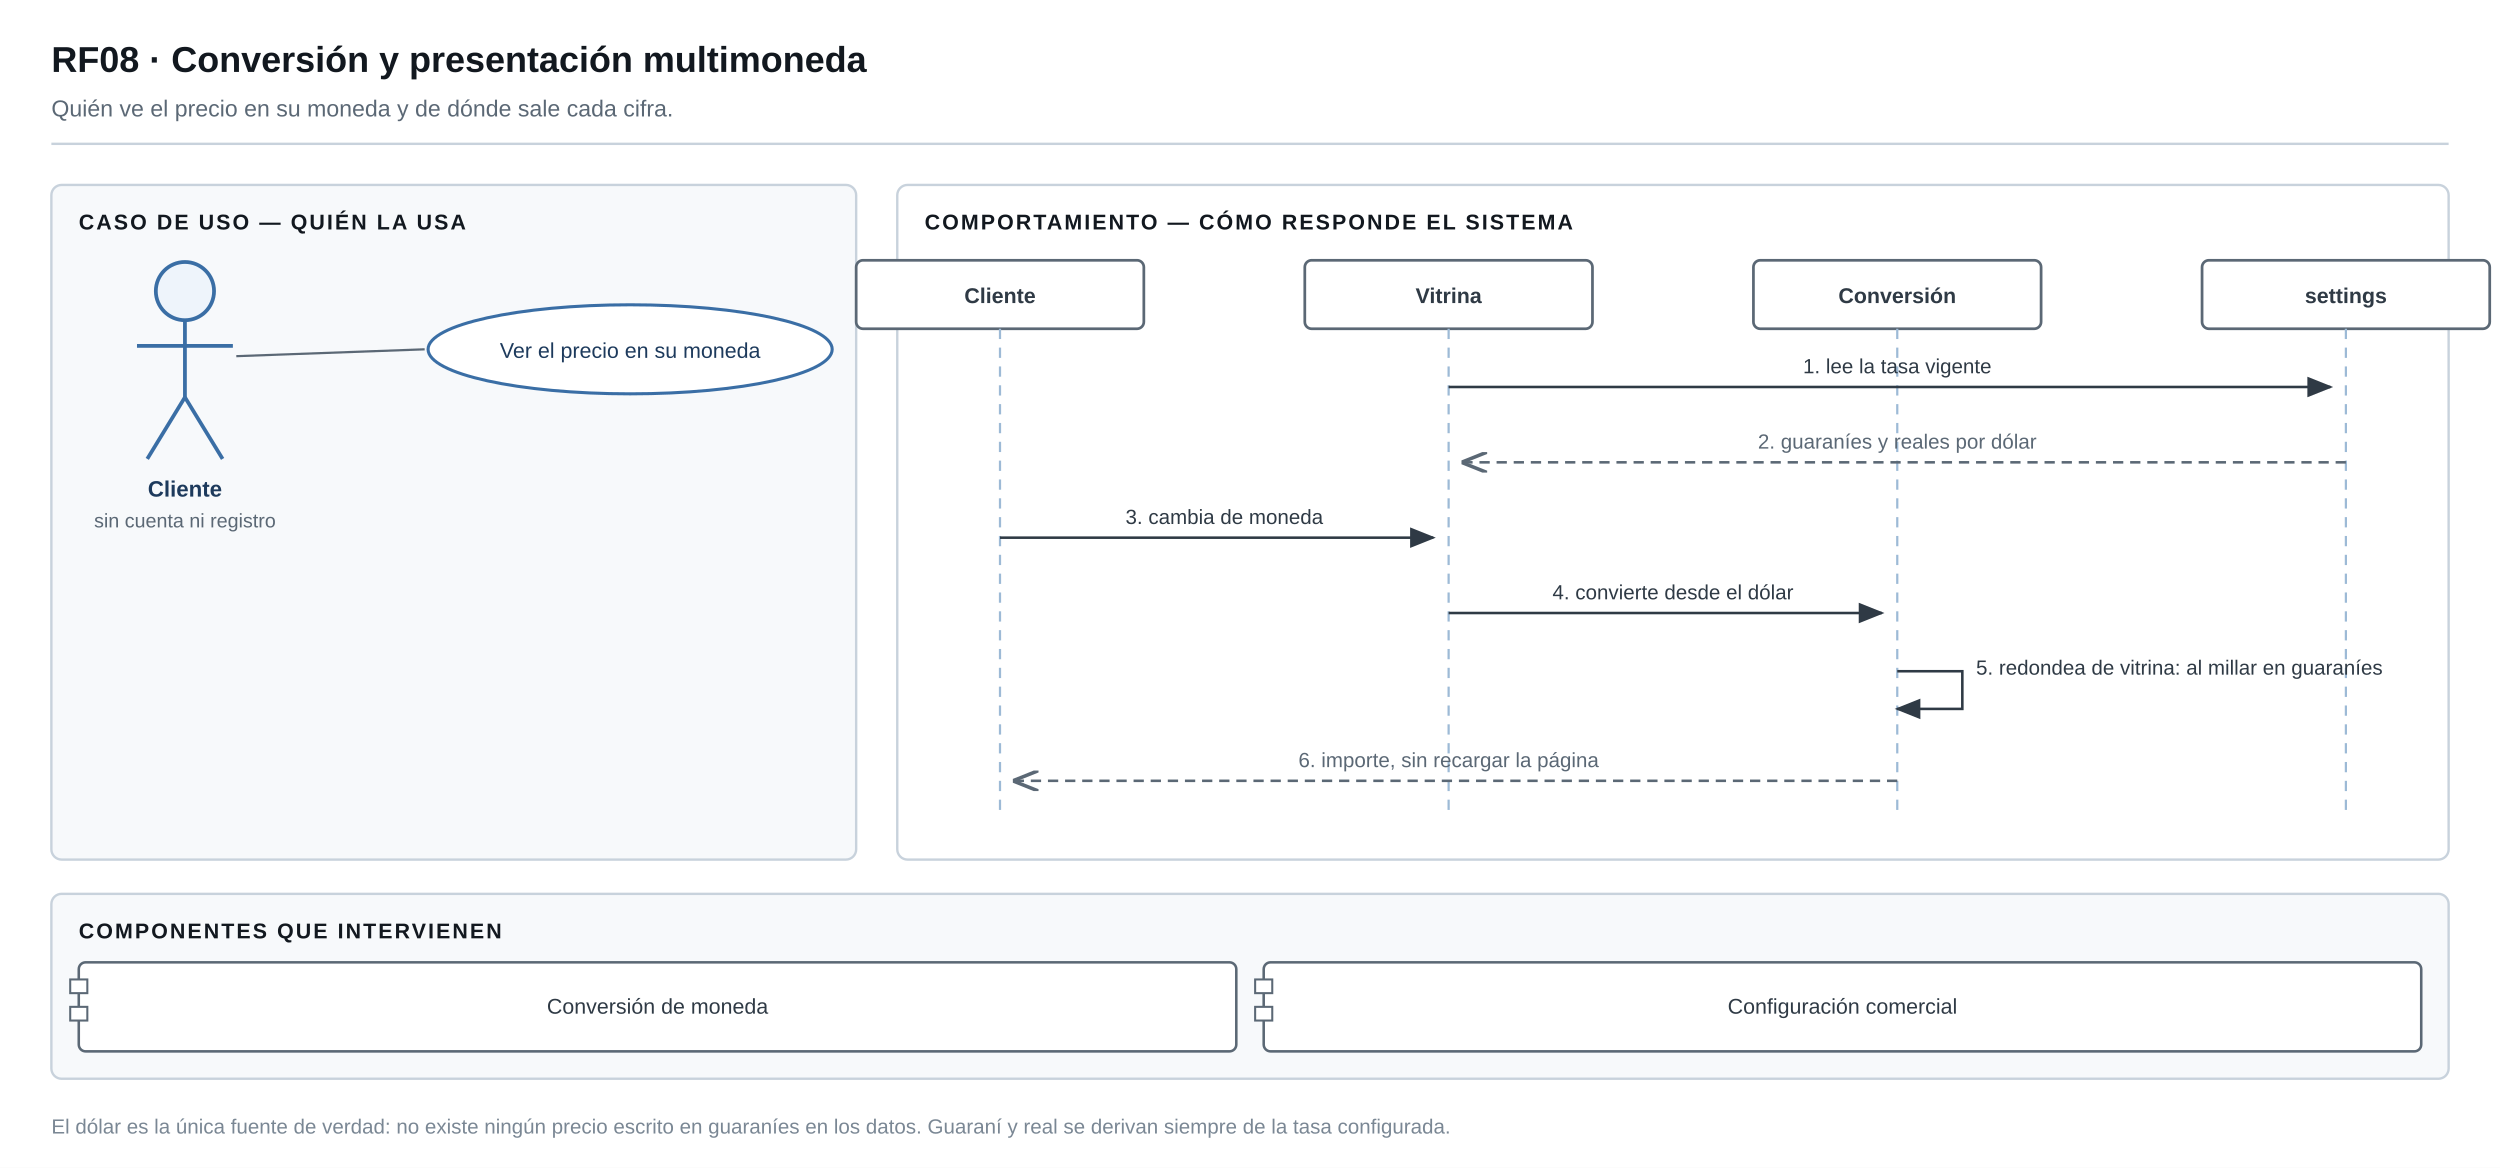
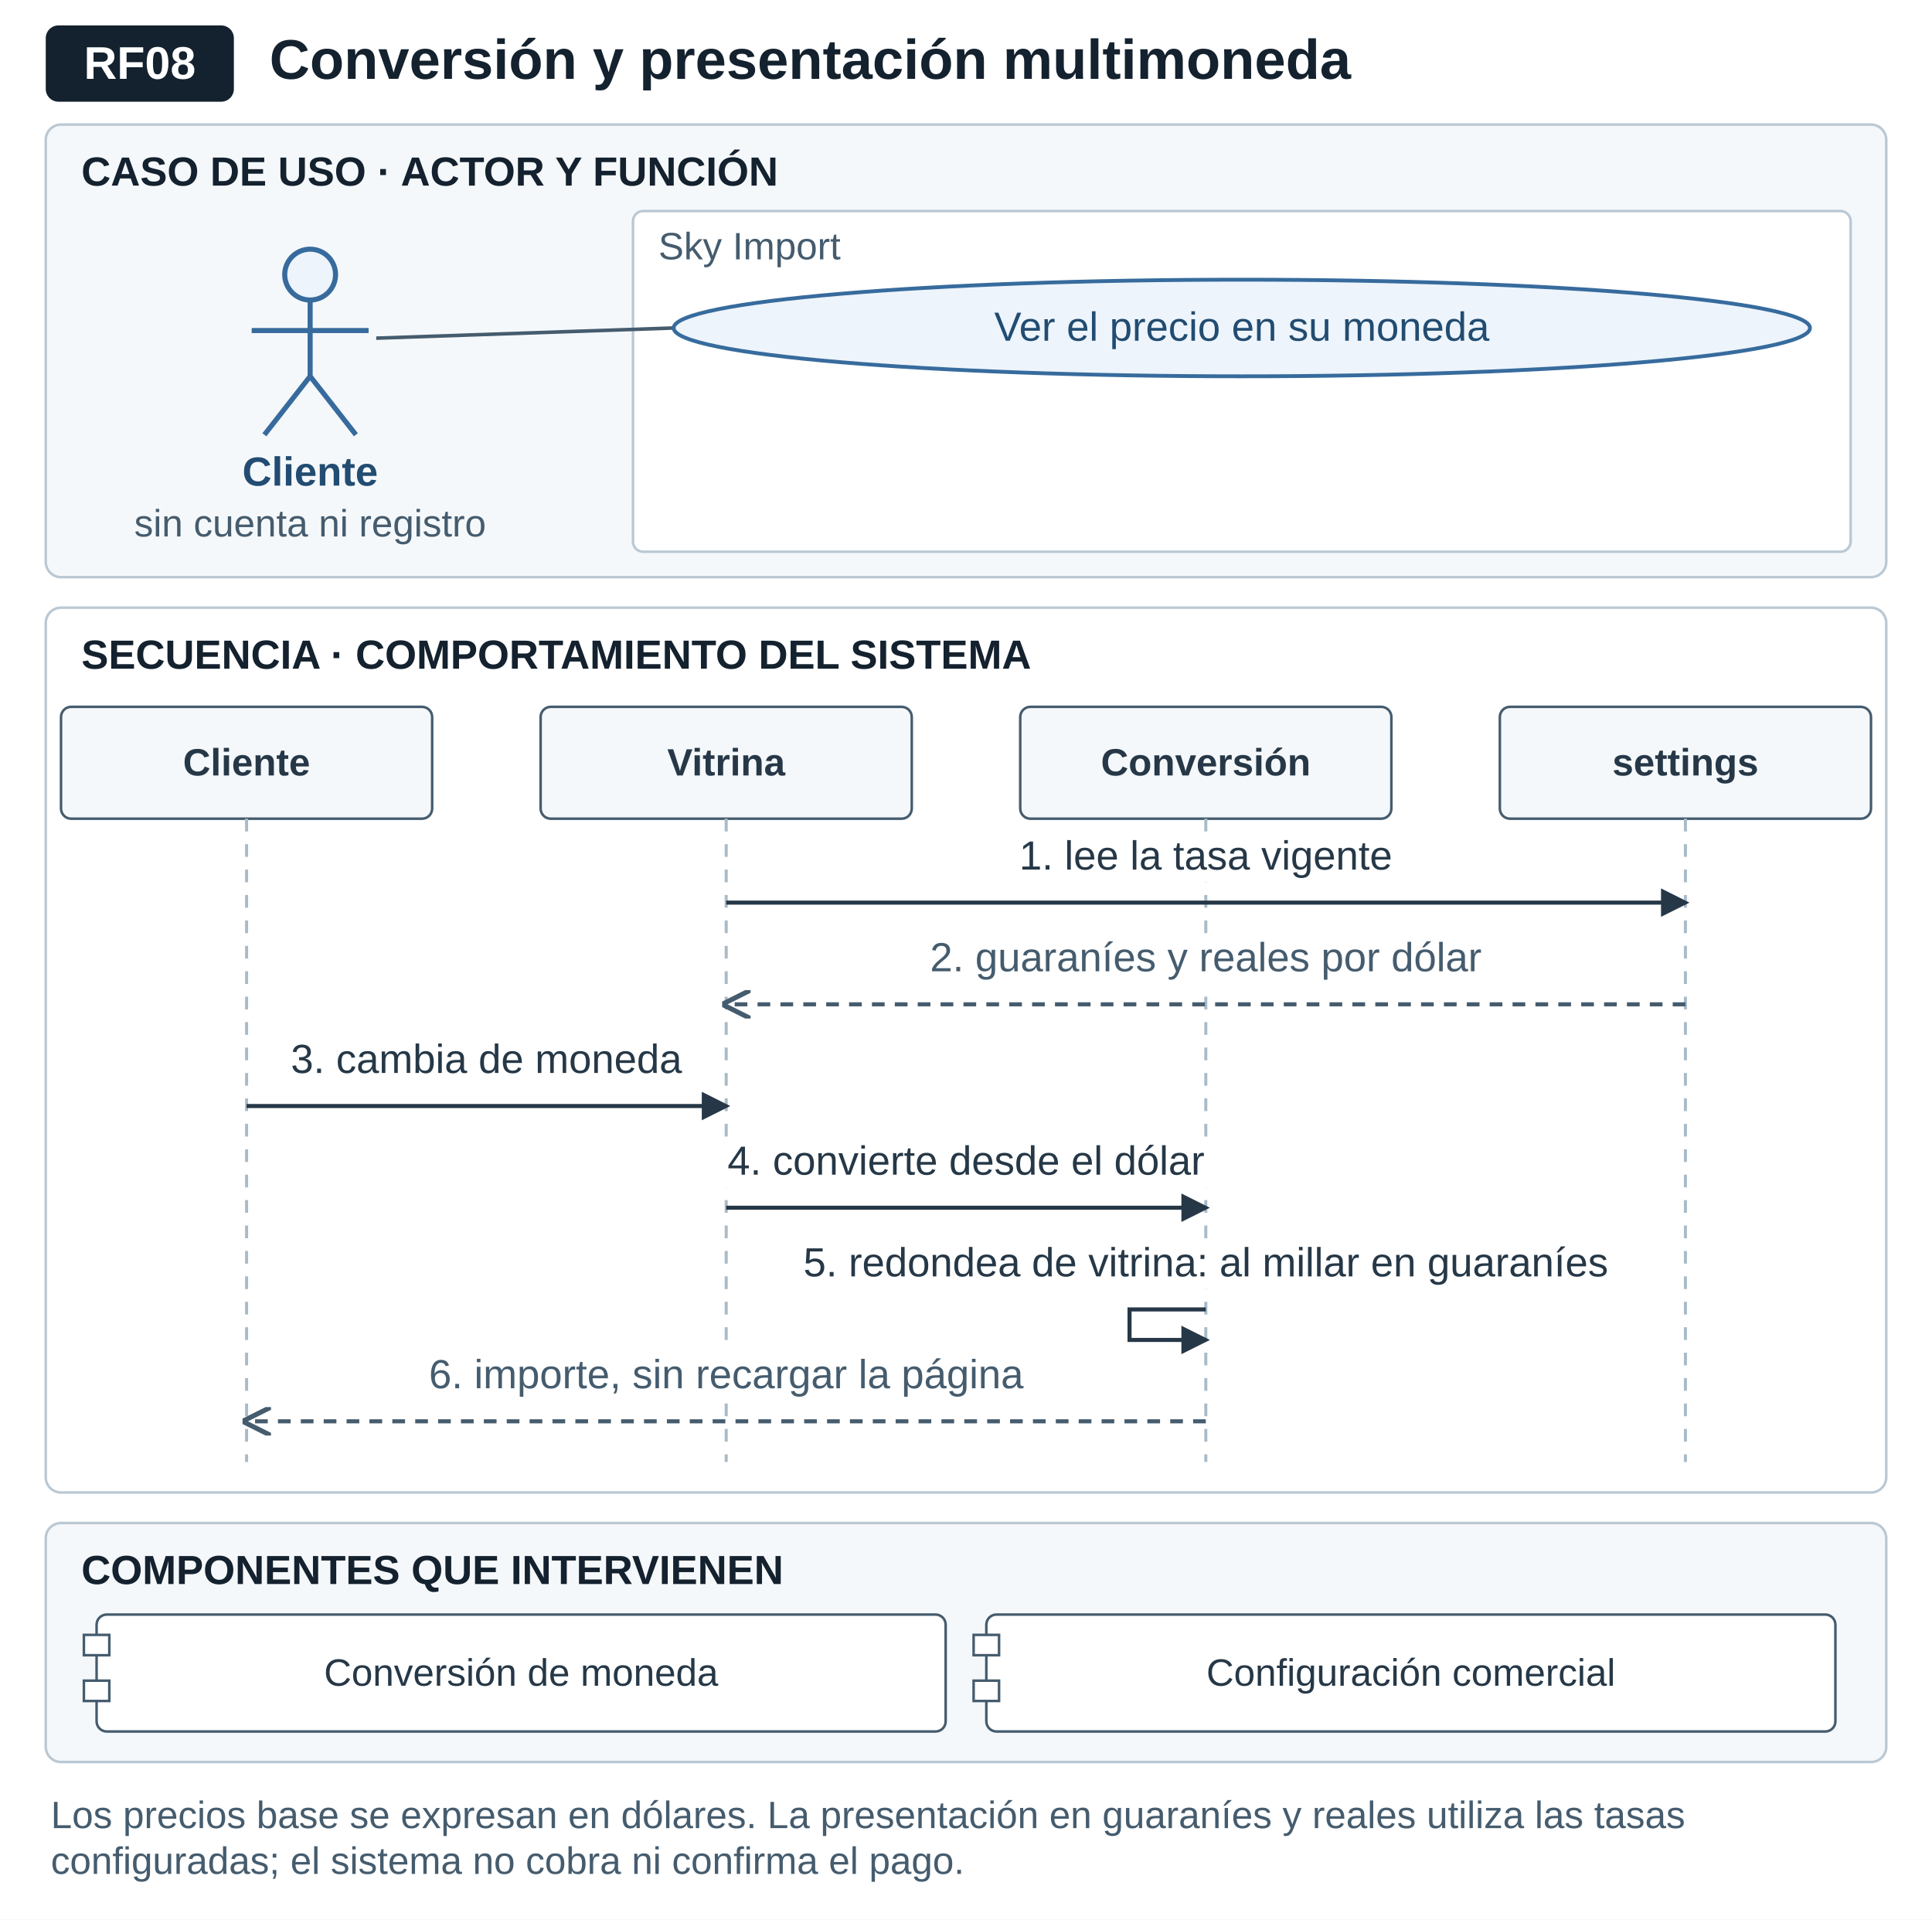
- <svg xmlns="http://www.w3.org/2000/svg" width="1460" height="682" viewBox="0 0 1460 682" font-family="Segoe UI, Arial, sans-serif">
-   <rect width="1460" height="682" fill="#ffffff" />
+ <svg xmlns="http://www.w3.org/2000/svg" width="760" height="755" viewBox="0 0 760 755" font-family="Arial, sans-serif">
+   <rect width="760" height="755" fill="#ffffff" />
  <defs>
-     <marker id="f-llena" markerWidth="10" markerHeight="8" refX="9" refY="4" orient="auto">
-       <path d="M0,0 L10,4 L0,8 z" fill="#2f3a45" />
+     <marker id="f-llena" markerWidth="7" markerHeight="7" refX="6" refY="3.5" orient="auto">
+       <path d="M0,0 L7,3.5 L0,7 z" fill="#263847" />
    </marker>
-     <marker id="f-abierta" markerWidth="10" markerHeight="8" refX="9" refY="4" orient="auto">
-       <path d="M0,0 L10,4 L0,8" fill="none" stroke="#5b6875" stroke-width="1.4" />
+     <marker id="f-abierta" markerWidth="7" markerHeight="7" refX="6" refY="3.5" orient="auto">
+       <path d="M0,0 L7,3.5 L0,7" fill="none" stroke="#455c6e" stroke-width="1.2" />
    </marker>
  </defs>
-   <text x="30" y="42" font-size="21" font-weight="700" fill="#12181f">RF08 · Conversión y presentación multimoneda</text>
-   <text x="30" y="68" font-size="13.5" fill="#5b6875">Quién ve el precio en su moneda y de dónde sale cada cifra.</text>
-   <line x1="30" y1="84" x2="1430" y2="84" stroke="#c8d2dc" stroke-width="1.4" />
-   <rect x="30" y="108" width="470" height="394" rx="6" fill="#f7f9fb" stroke="#c8d2dc" stroke-width="1.4" />
-   <text x="46" y="134" font-size="12.5" font-weight="700" fill="#12181f" letter-spacing="1.2">CASO DE USO — QUIÉN LA USA</text>
-   <g stroke="#3a6ea5" stroke-width="2.2" fill="none">
-     <circle cx="108" cy="170" r="17" fill="#eef4fb" />
-     <line x1="108" y1="187" x2="108" y2="232" />
-     <line x1="80" y1="202" x2="136" y2="202" />
-     <line x1="108" y1="232" x2="86" y2="268" />
-     <line x1="108" y1="232" x2="130" y2="268" />
+   <rect x="18" y="10" width="74" height="30" rx="5" fill="#14212e" />
+   <text x="55" y="31" text-anchor="middle" font-size="18" font-weight="700" fill="#ffffff">
+     <tspan x="55" dy="0">RF08</tspan>
+   </text>
+   <text x="106" y="31" text-anchor="start" font-size="22" font-weight="700" fill="#14212e">
+     <tspan x="106" dy="0">Conversión y presentación multimoneda</tspan>
+   </text>
+   <rect x="18" y="49" width="724" height="178" rx="6" fill="#f5f8fa" stroke="#bac8d3" />
+   <text x="32" y="73" text-anchor="start" font-size="16" font-weight="700" fill="#14212e">
+     <tspan x="32" dy="0">CASO DE USO · ACTOR Y FUNCIÓN</tspan>
+   </text>
+   <rect x="249" y="83" width="479" height="134" rx="4" fill="#ffffff" stroke="#bac8d3" />
+   <text x="259" y="102" text-anchor="start" font-size="15" font-weight="400" fill="#455c6e">
+     <tspan x="259" dy="0">Sky Import</tspan>
+   </text>
+   <line x1="148" y1="133" x2="265" y2="129" stroke="#455c6e" stroke-width="1.4" />
+   <g stroke="#376b9d" stroke-width="2" fill="none">
+     <circle cx="122" cy="108" r="10" fill="#edf4fb" />
+     <path d="M122 118 v30 m-23,-18 h46 m-23,18 l-18,23 m18,-23 l18,23" />
  </g>
-   <text x="108" y="290" text-anchor="middle" font-size="13" font-weight="700" fill="#1d3a5c">Cliente</text>
-   <text x="108" y="308" text-anchor="middle" font-size="11.5" fill="#5b6875">sin cuenta ni registro</text>
-   <ellipse cx="368" cy="204" rx="118" ry="26" fill="#ffffff" stroke="#3a6ea5" stroke-width="1.8" />
-   <text x="368" y="209" text-anchor="middle" font-size="12.5" fill="#1d3a5c">Ver el precio en su moneda</text>
-   <line x1="138" y1="208" x2="248" y2="204" stroke="#5b6875" stroke-width="1.3" />
-   <rect x="524" y="108" width="906" height="394" rx="6" fill="#ffffff" stroke="#c8d2dc" stroke-width="1.4" />
-   <text x="540" y="134" font-size="12.5" font-weight="700" fill="#12181f" letter-spacing="1.2">COMPORTAMIENTO — CÓMO RESPONDE EL SISTEMA</text>
-   <rect x="500" y="152" width="168" height="40" rx="4" fill="#ffffff" stroke="#5b6875" stroke-width="1.6" />
-   <text x="584" y="177" text-anchor="middle" font-size="12.5" font-weight="700" fill="#2f3a45">Cliente</text>
-   <line x1="584" y1="192" x2="584" y2="478" stroke="#9dbad6" stroke-width="1.3" stroke-dasharray="6 5" />
-   <rect x="762" y="152" width="168" height="40" rx="4" fill="#ffffff" stroke="#5b6875" stroke-width="1.6" />
-   <text x="846" y="177" text-anchor="middle" font-size="12.5" font-weight="700" fill="#2f3a45">Vitrina</text>
-   <line x1="846" y1="192" x2="846" y2="478" stroke="#9dbad6" stroke-width="1.3" stroke-dasharray="6 5" />
-   <rect x="1024" y="152" width="168" height="40" rx="4" fill="#ffffff" stroke="#5b6875" stroke-width="1.6" />
-   <text x="1108" y="177" text-anchor="middle" font-size="12.5" font-weight="700" fill="#2f3a45">Conversión</text>
-   <line x1="1108" y1="192" x2="1108" y2="478" stroke="#9dbad6" stroke-width="1.3" stroke-dasharray="6 5" />
-   <rect x="1286" y="152" width="168" height="40" rx="4" fill="#ffffff" stroke="#5b6875" stroke-width="1.6" />
-   <text x="1370" y="177" text-anchor="middle" font-size="12.5" font-weight="700" fill="#2f3a45">settings</text>
-   <line x1="1370" y1="192" x2="1370" y2="478" stroke="#9dbad6" stroke-width="1.3" stroke-dasharray="6 5" />
-   <line x1="846" y1="226" x2="1361" y2="226" stroke="#2f3a45" stroke-width="1.5" marker-end="url(#f-llena)" />
-   <text x="1108" y="218" text-anchor="middle" font-size="12" fill="#2f3a45">1. lee la tasa vigente</text>
-   <line x1="1370" y1="270" x2="855" y2="270" stroke="#5b6875" stroke-width="1.5" stroke-dasharray="6 4" marker-end="url(#f-abierta)" />
-   <text x="1108" y="262" text-anchor="middle" font-size="12" fill="#5b6875">2. guaraníes y reales por dólar</text>
-   <line x1="584" y1="314" x2="837" y2="314" stroke="#2f3a45" stroke-width="1.5" marker-end="url(#f-llena)" />
-   <text x="715" y="306" text-anchor="middle" font-size="12" fill="#2f3a45">3. cambia de moneda</text>
-   <line x1="846" y1="358" x2="1099" y2="358" stroke="#2f3a45" stroke-width="1.5" marker-end="url(#f-llena)" />
-   <text x="977" y="350" text-anchor="middle" font-size="12" fill="#2f3a45">4. convierte desde el dólar</text>
-   <path d="M1108 392 h38 v22 h-38" fill="none" stroke="#2f3a45" stroke-width="1.5" marker-end="url(#f-llena)" />
-   <text x="1154" y="394" text-anchor="start" font-size="12" fill="#2f3a45">5. redondea de vitrina: al millar en guaraníes</text>
-   <line x1="1108" y1="456" x2="593" y2="456" stroke="#5b6875" stroke-width="1.5" stroke-dasharray="6 4" marker-end="url(#f-abierta)" />
-   <text x="846" y="448" text-anchor="middle" font-size="12" fill="#5b6875">6. importe, sin recargar la página</text>
-   <rect x="30" y="522" width="1400" height="108" rx="6" fill="#f7f9fb" stroke="#c8d2dc" stroke-width="1.4" />
-   <text x="46" y="548" font-size="12.5" font-weight="700" fill="#12181f" letter-spacing="1.2">COMPONENTES QUE INTERVIENEN</text>
-   <rect x="46" y="562" width="676" height="52" rx="4" fill="#ffffff" stroke="#5b6875" stroke-width="1.5" />
-   <rect x="41" y="572" width="10" height="8" fill="#ffffff" stroke="#5b6875" stroke-width="1.2" />
-   <rect x="41" y="588" width="10" height="8" fill="#ffffff" stroke="#5b6875" stroke-width="1.2" />
-   <text x="384" y="592" text-anchor="middle" font-size="12.5" fill="#2f3a45">Conversión de moneda</text>
-   <rect x="738" y="562" width="676" height="52" rx="4" fill="#ffffff" stroke="#5b6875" stroke-width="1.5" />
-   <rect x="733" y="572" width="10" height="8" fill="#ffffff" stroke="#5b6875" stroke-width="1.2" />
-   <rect x="733" y="588" width="10" height="8" fill="#ffffff" stroke="#5b6875" stroke-width="1.2" />
-   <text x="1076" y="592" text-anchor="middle" font-size="12.5" fill="#2f3a45">Configuración comercial</text>
-   <text x="30" y="662" font-size="12" fill="#7a8794">El dólar es la única fuente de verdad: no existe ningún precio escrito en guaraníes en los datos. Guaraní y real se derivan siempre de la tasa configurada.</text>
+   <text x="122" y="191" text-anchor="middle" font-size="16" font-weight="700" fill="#224c71">
+     <tspan x="122" dy="0">Cliente</tspan>
+   </text>
+   <text x="122" y="211" text-anchor="middle" font-size="15" font-weight="400" fill="#455c6e">
+     <tspan x="122" dy="0">sin cuenta ni registro</tspan>
+   </text>
+   <ellipse cx="488.5" cy="129" rx="223.5" ry="19" fill="#edf4fb" stroke="#376b9d" stroke-width="1.5" />
+   <text x="488.5" y="134" text-anchor="middle" font-size="16" font-weight="400" fill="#224c71">
+     <tspan x="488.5" dy="0">Ver el precio en su moneda</tspan>
+   </text>
+   <rect x="18" y="239" width="724" height="348" rx="6" fill="#ffffff" stroke="#bac8d3" />
+   <text x="32" y="263" text-anchor="start" font-size="16" font-weight="700" fill="#14212e">
+     <tspan x="32" dy="0">SECUENCIA · COMPORTAMIENTO DEL SISTEMA</tspan>
+   </text>
+   <rect x="24" y="278" width="146" height="44" rx="4" fill="#f5f8fa" stroke="#455c6e" />
+   <text x="97" y="305" text-anchor="middle" font-size="15" font-weight="700" fill="#263847">
+     <tspan x="97" dy="0">Cliente</tspan>
+   </text>
+   <line x1="97" y1="322" x2="97" y2="575" stroke="#a8bbc9" stroke-width="1.2" stroke-dasharray="5 5" />
+   <rect x="212.667" y="278" width="146" height="44" rx="4" fill="#f5f8fa" stroke="#455c6e" />
+   <text x="285.667" y="305" text-anchor="middle" font-size="15" font-weight="700" fill="#263847">
+     <tspan x="285.667" dy="0">Vitrina</tspan>
+   </text>
+   <line x1="285.667" y1="322" x2="285.667" y2="575" stroke="#a8bbc9" stroke-width="1.2" stroke-dasharray="5 5" />
+   <rect x="401.333" y="278" width="146" height="44" rx="4" fill="#f5f8fa" stroke="#455c6e" />
+   <text x="474.333" y="305" text-anchor="middle" font-size="15" font-weight="700" fill="#263847">
+     <tspan x="474.333" dy="0">Conversión</tspan>
+   </text>
+   <line x1="474.333" y1="322" x2="474.333" y2="575" stroke="#a8bbc9" stroke-width="1.2" stroke-dasharray="5 5" />
+   <rect x="590" y="278" width="146" height="44" rx="4" fill="#f5f8fa" stroke="#455c6e" />
+   <text x="663" y="305" text-anchor="middle" font-size="15" font-weight="700" fill="#263847">
+     <tspan x="663" dy="0">settings</tspan>
+   </text>
+   <line x1="663" y1="322" x2="663" y2="575" stroke="#a8bbc9" stroke-width="1.2" stroke-dasharray="5 5" />
+   <rect x="388.773" y="328" width="171.12" height="19" rx="2" fill="#ffffff" />
+   <text x="474.333" y="342" text-anchor="middle" font-size="16" font-weight="400" fill="#263847">
+     <tspan x="474.333" dy="0">1. lee la tasa vigente</tspan>
+   </text>
+   <line x1="285.667" y1="355" x2="663" y2="355" stroke="#263847" stroke-width="1.6" marker-end="url(#f-llena)" />
+   <rect x="349.733" y="368" width="249.2" height="19" rx="2" fill="#ffffff" />
+   <text x="474.333" y="382" text-anchor="middle" font-size="16" font-weight="400" fill="#455c6e">
+     <tspan x="474.333" dy="0">2. guaraníes y reales por dólar</tspan>
+   </text>
+   <line x1="663" y1="395" x2="285.667" y2="395" stroke="#455c6e" stroke-width="1.6" stroke-dasharray="5 4" marker-end="url(#f-abierta)" />
+   <rect x="112.893" y="408" width="156.88" height="19" rx="2" fill="#ffffff" />
+   <text x="191.333" y="422" text-anchor="middle" font-size="16" font-weight="400" fill="#263847">
+     <tspan x="191.333" dy="0">3. cambia de moneda</tspan>
+   </text>
+   <line x1="97" y1="435" x2="285.667" y2="435" stroke="#263847" stroke-width="1.6" marker-end="url(#f-llena)" />
+   <rect x="272.84" y="448" width="214.32" height="19" rx="2" fill="#ffffff" />
+   <text x="380" y="462" text-anchor="middle" font-size="16" font-weight="400" fill="#263847">
+     <tspan x="380" dy="0">4. convierte desde el dólar</tspan>
+   </text>
+   <line x1="285.667" y1="475" x2="474.333" y2="475" stroke="#263847" stroke-width="1.6" marker-end="url(#f-llena)" />
+   <rect x="298.613" y="488" width="351.44" height="19" rx="2" fill="#ffffff" />
+   <text x="474.333" y="502" text-anchor="middle" font-size="16" font-weight="400" fill="#263847">
+     <tspan x="474.333" dy="0">5. redondea de vitrina: al millar en guaraníes</tspan>
+   </text>
+   <path d="M474.333 515 h-30 v12 h30" fill="none" stroke="#263847" stroke-width="1.6" marker-end="url(#f-llena)" />
+   <rect x="154.107" y="532" width="263.12" height="19" rx="2" fill="#ffffff" />
+   <text x="285.667" y="546" text-anchor="middle" font-size="16" font-weight="400" fill="#455c6e">
+     <tspan x="285.667" dy="0">6. importe, sin recargar la página</tspan>
+   </text>
+   <line x1="474.333" y1="559" x2="97" y2="559" stroke="#455c6e" stroke-width="1.6" stroke-dasharray="5 4" marker-end="url(#f-abierta)" />
+   <rect x="18" y="599" width="724" height="94" rx="6" fill="#f5f8fa" stroke="#bac8d3" />
+   <text x="32" y="623" text-anchor="start" font-size="16" font-weight="700" fill="#14212e">
+     <tspan x="32" dy="0">COMPONENTES QUE INTERVIENEN</tspan>
+   </text>
+   <rect x="38" y="635" width="334" height="46" rx="4" fill="#ffffff" stroke="#455c6e" />
+   <rect x="33" y="643" width="10" height="8" fill="#ffffff" stroke="#455c6e" />
+   <rect x="33" y="661" width="10" height="8" fill="#ffffff" stroke="#455c6e" />
+   <text x="205" y="663" text-anchor="middle" font-size="15" font-weight="400" fill="#263847">
+     <tspan x="205" dy="0">Conversión de moneda</tspan>
+   </text>
+   <rect x="388" y="635" width="334" height="46" rx="4" fill="#ffffff" stroke="#455c6e" />
+   <rect x="383" y="643" width="10" height="8" fill="#ffffff" stroke="#455c6e" />
+   <rect x="383" y="661" width="10" height="8" fill="#ffffff" stroke="#455c6e" />
+   <text x="555" y="663" text-anchor="middle" font-size="15" font-weight="400" fill="#263847">
+     <tspan x="555" dy="0">Configuración comercial</tspan>
+   </text>
+   <text x="20" y="719" text-anchor="start" font-size="15" font-weight="400" fill="#455c6e">
+     <tspan x="20" dy="0">Los precios base se expresan en dólares. La presentación en guaraníes y reales utiliza las tasas</tspan>
+     <tspan x="20" dy="18">configuradas; el sistema no cobra ni confirma el pago.</tspan>
+   </text>
</svg>
